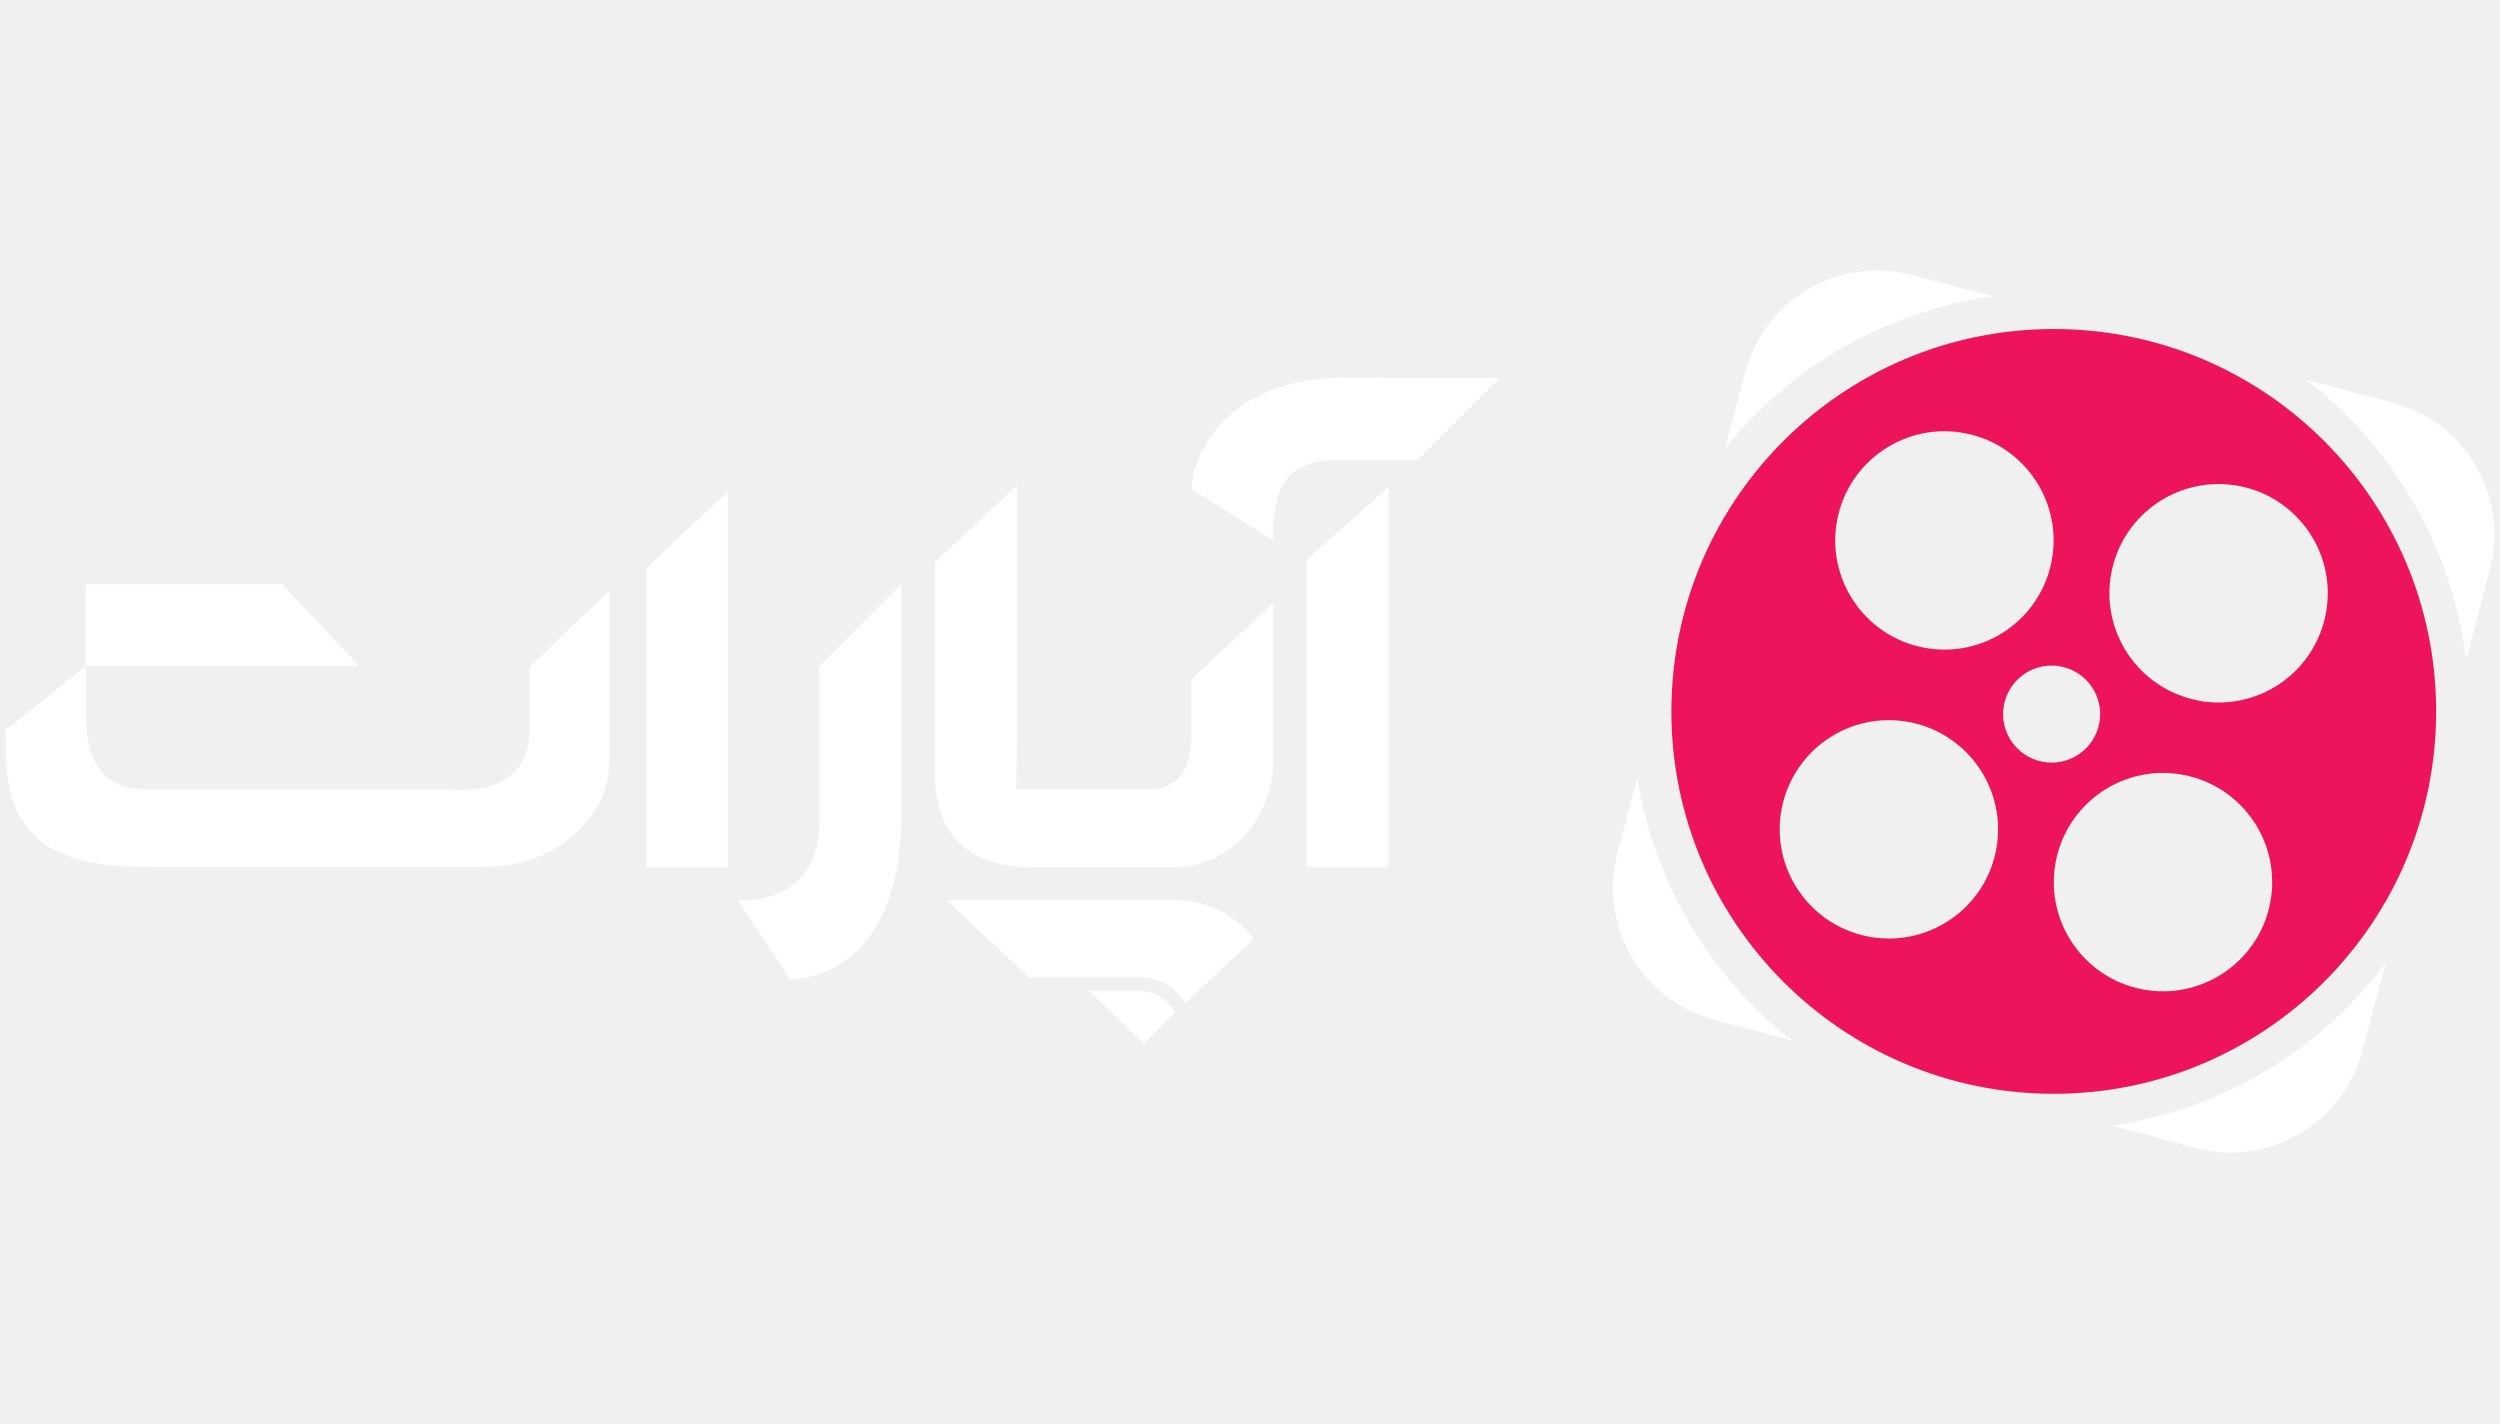
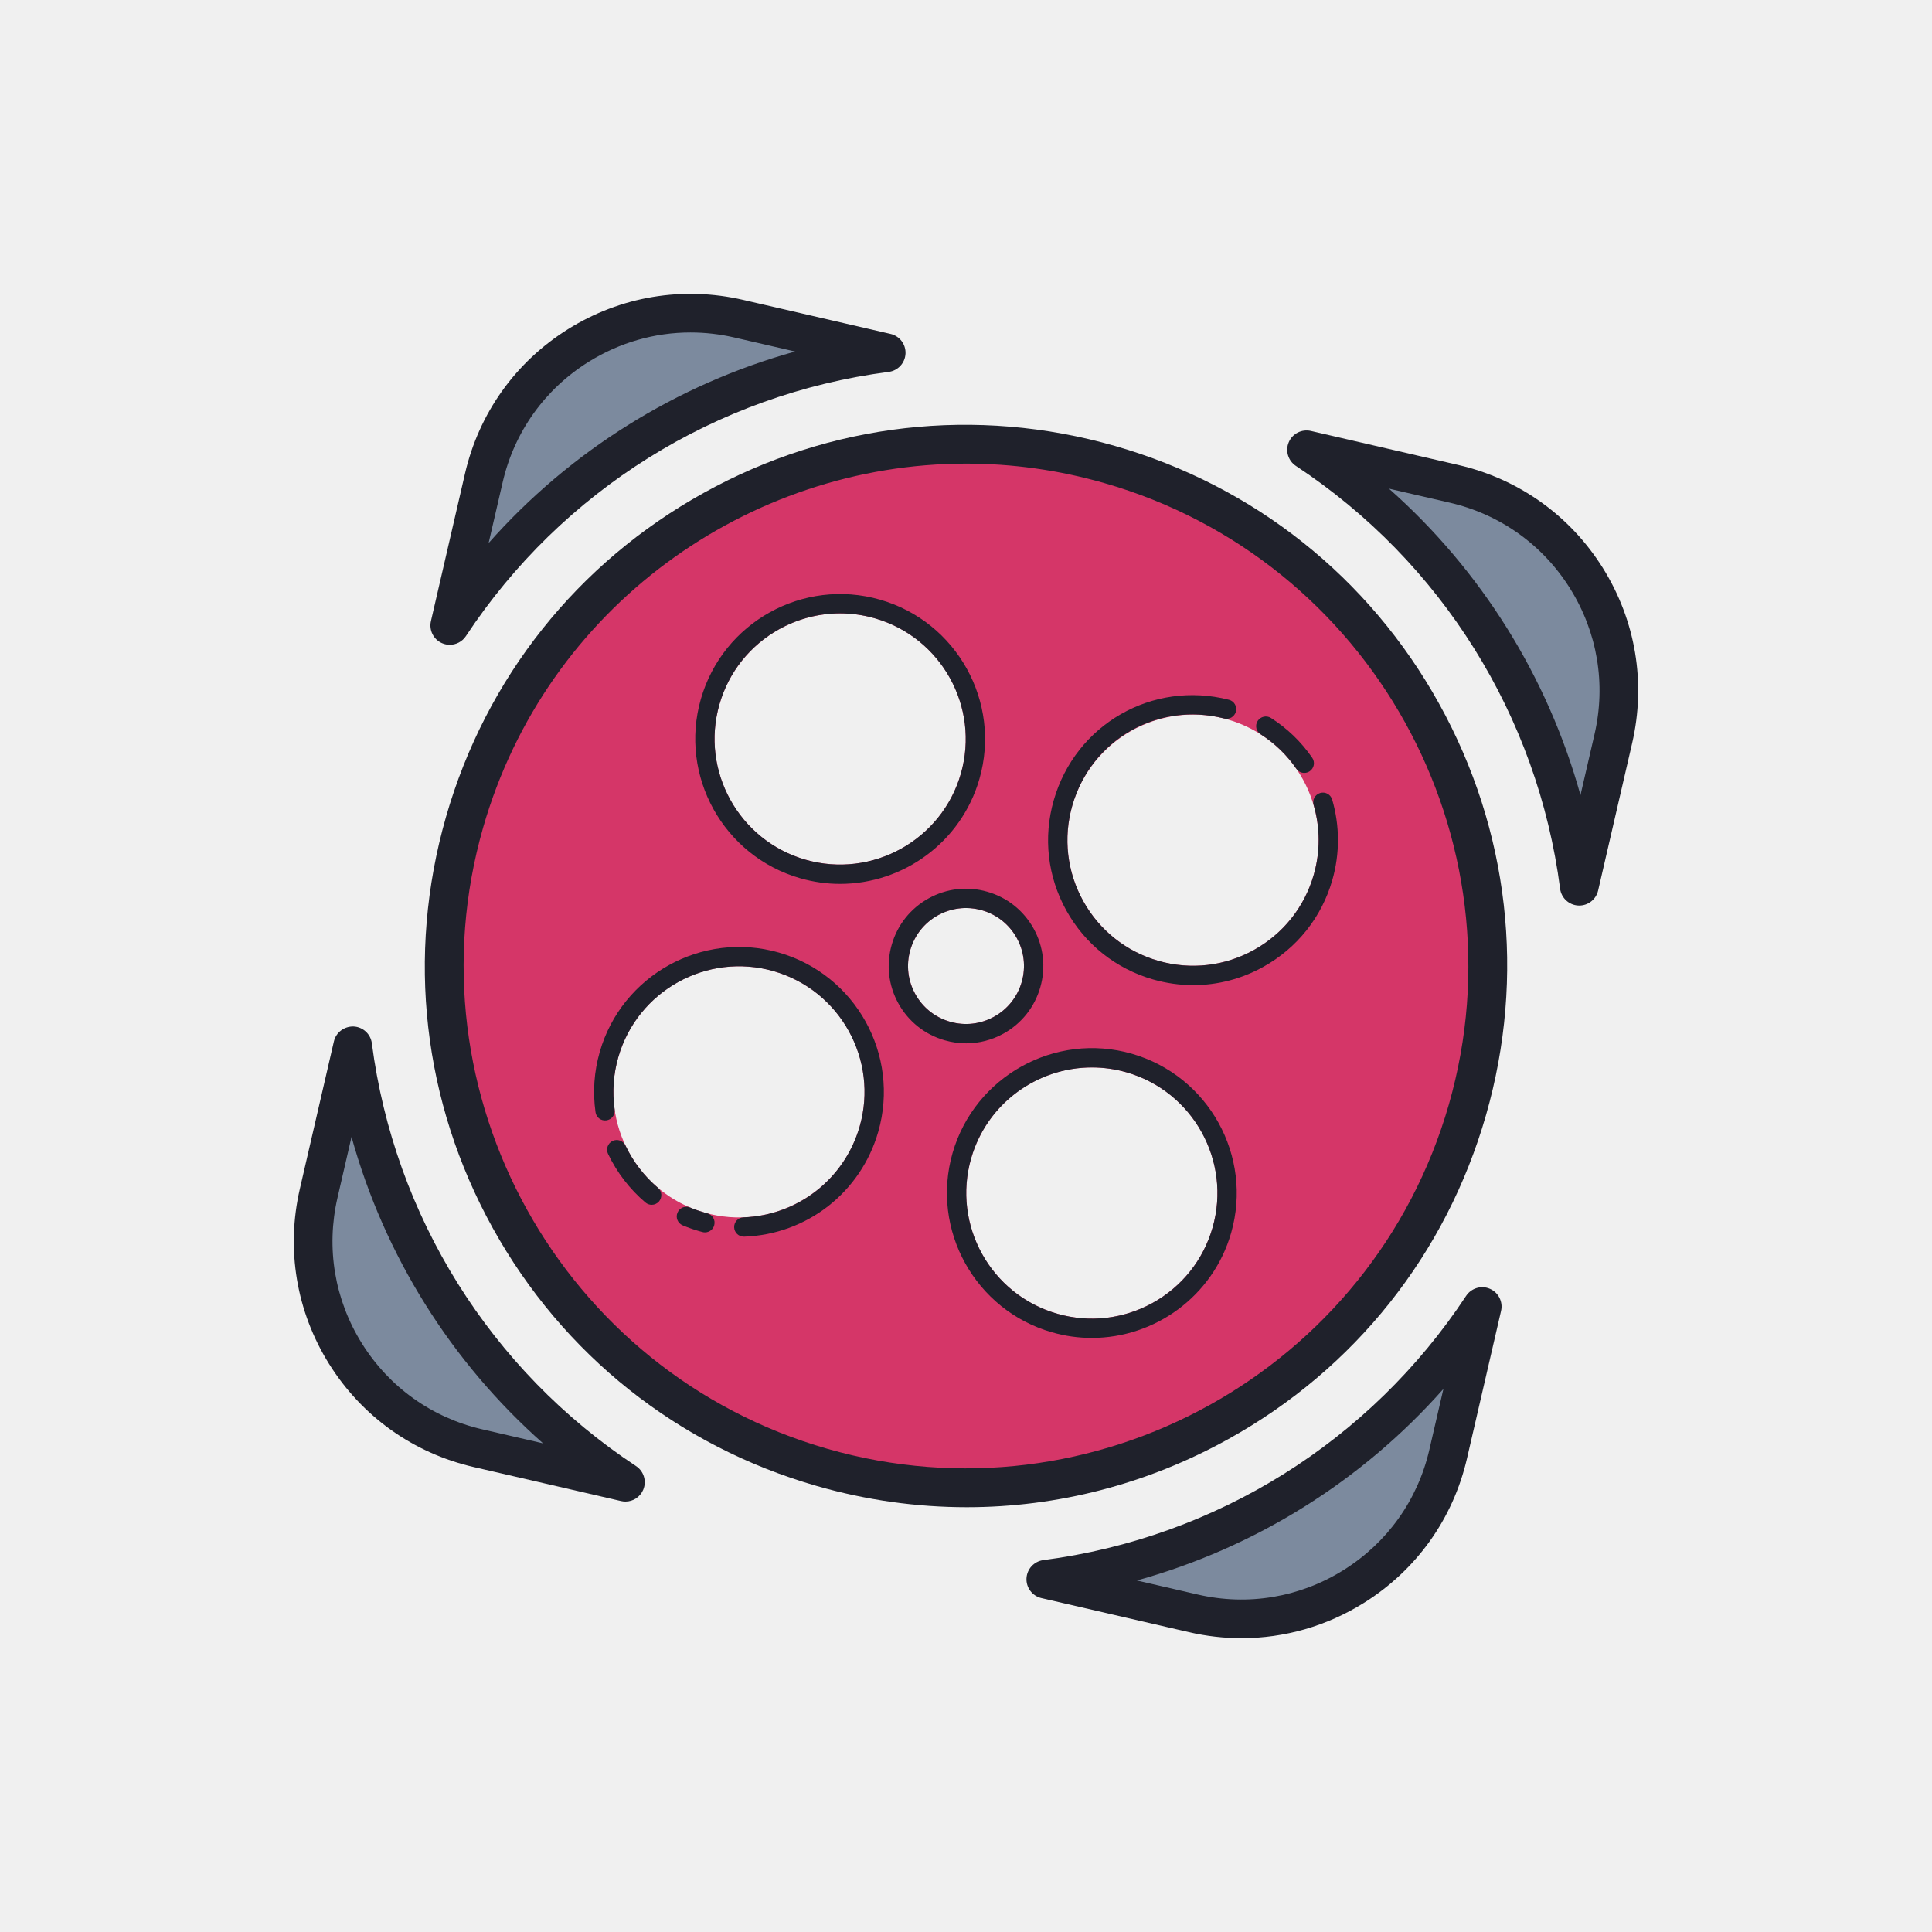
- <svg xmlns="http://www.w3.org/2000/svg" viewBox="0 0 1300 740" version="1.1" id="svg39" width="1300" height="740">
-   <defs id="defs4">
-     <style id="style2">.cls-1{fill:#fff;}.cls-2{fill:#ed145b;}</style>
-     <clipPath id="clipPath136">
-       <path d="m 324.76,197.5 c -13.004,0 -23.583,-10.579 -23.583,-23.582 v -29.863 c 0,-13.003 10.579,-23.583 23.583,-23.583 h 29.863 c 13.004,0 23.582,10.58 23.582,23.583 v 29.863 c 0,13.003 -10.578,23.582 -23.582,23.582 z m -17.816,-53.445 v 29.863 c 0,9.822 7.993,17.814 17.816,17.814 h 29.863 c 9.823,0 17.815,-7.992 17.815,-17.814 v -29.863 c 0,-9.823 -7.992,-17.815 -17.815,-17.815 H 324.76 c -9.823,0 -17.816,7.992 -17.816,17.815" id="path4" />
-     </clipPath>
-     <radialGradient id="radialGradient156" cx="0" cy="0" r="1" gradientTransform="matrix(110.95,88.76,88.76,-110.95,294.29,117.08)" gradientUnits="userSpaceOnUse">
-       <stop stop-color="#f9ed41" offset="0" id="stop7" />
-       <stop stop-color="#ff833d" offset=".238" id="stop9" />
-       <stop stop-color="#ff833d" offset=".241" id="stop11" />
-       <stop stop-color="#e7407b" offset=".458" id="stop13" />
-       <stop stop-color="#e7407b" offset=".489" id="stop15" />
-       <stop stop-color="#e7407b" offset=".493" id="stop17" />
-       <stop stop-color="#0028ff" offset="1" id="stop19" />
-     </radialGradient>
-     <clipPath id="clipPath166">
-       <path d="m 320.21,158.99 c 0,-10.744 8.74,-19.484 19.484,-19.484 10.744,0 19.485,8.74 19.485,19.484 0,10.744 -8.741,19.485 -19.485,19.485 -10.744,0 -19.484,-8.741 -19.484,-19.485 m 5.906,0 c 0,7.488 6.091,13.579 13.578,13.579 7.488,0 13.579,-6.091 13.579,-13.579 0,-7.487 -6.091,-13.579 -13.579,-13.579 -7.487,0 -13.578,6.092 -13.578,13.579" id="path22-3" />
-     </clipPath>
-     <clipPath id="clipPath196">
-       <path d="m 356.22,180.59 c 0,-2.801 2.271,-5.072 5.073,-5.072 2.802,0 5.073,2.271 5.073,5.072 0,2.803 -2.271,5.074 -5.073,5.074 -2.802,0 -5.073,-2.271 -5.073,-5.074" id="path25" />
-     </clipPath>
-   </defs>
-   <g id="Layer_2" data-name="Layer 2" transform="matrix(6.90449,0,0,6.90449,-18.67579,108.6852)">
-     <g id="brand" transform="matrix(0.9719494,0,0,0.9719494,3.12301,4.625852)">
-       <g id="logo--color-white--without_text">
-         <path class="cls-1" d="m 40.6,35.6 c 0,5.43 -6,4.61 -6,4.61 H 10.81 c -3.72,0 -4.57,-2.93 -4.57,-5.6 V 30.66 L 0,35.62 V 37 c 0,6.77 3.38,9.22 10.93,9.22 H 37.2 c 5.08,0 9.61,-3.47 9.61,-8.44 v -13 l -6.21,5.96 z" id="path8" />
-         <polygon class="cls-1" points="55.97,46.24 55.97,17.13 49.65,23.07 49.65,46.24 " id="polygon10" />
-         <path class="cls-1" d="m 63.07,42.63 c 0,4 -2.18,6.2 -6.34,6.2 l 4.07,6.11 c 2.31,0 8.62,-1.65 8.62,-12.84 V 24.3 l -6.35,6.36 z" id="path12" />
-         <path class="cls-1" d="m 79.67,46.25 h 10.38 a 7.57,7.57 0 0 0 6.24,-2.76 9,9 0 0 0 1.94,-6 v -11.7 l -6.33,5.86 v 4.12 q 0,4.43 -3.2,4.43 H 78.3 c 0,0 0.07,-3 0.07,-4.7 V 16.66 L 72,22.61 v 16.18 q 0,7.46 7.67,7.46 z" id="path14" />
-         <polygon class="cls-1" points="107.16,46.24 107.16,16.8 100.83,22.4 100.83,46.24 " id="polygon16" />
-         <path class="cls-1" d="m 103.75,8.31 c -9.37,0 -11.85,6.31 -11.85,8.62 l 6.3,4 c 0,-4.16 1.05,-6.24 5,-6.24 h 6.21 l 6.36,-6.35 z" id="path18" />
-         <polygon class="cls-1" points="6.19,24.31 6.19,30.64 27.38,30.64 21.43,24.31 " id="polygon20" />
-         <path class="cls-1" d="m 91.39,56.79 5.31,-5 C 96.64,51.71 96.6,51.63 96.54,51.56 A 7.57,7.57 0 0 0 90.3,48.8 H 72.9 l 6.43,6 h 8.87 a 3.9,3.9 0 0 1 3.19,1.99 z" id="path22" />
-         <path class="cls-1" d="m 83.94,55.81 h 4 a 3.36,3.36 0 0 1 2.69,1.65 l -2.43,2.45 z" id="path24" />
-         <path class="cls-1" d="M 154,2 147.74,0.36 A 10.58,10.58 0 0 0 134.8,7.87 l -1.58,5.93 A 32.4,32.4 0 0 1 154,2 Z" id="path26" />
-         <path class="cls-1" d="m 126.44,39.33 -1.54,5.8 a 10.58,10.58 0 0 0 7.51,12.94 l 6,1.6 A 32.41,32.41 0 0 1 126.44,39.33 Z" id="path28" />
-         <path class="cls-1" d="m 185,10.25 -6.74,-1.79 a 32.4,32.4 0 0 1 12.4,21.7 l 1.85,-7 A 10.58,10.58 0 0 0 185,10.25 Z" id="path30" />
-         <path class="cls-1" d="m 163.23,66.26 6.45,1.74 a 10.58,10.58 0 0 0 12.94,-7.51 l 1.82,-6.84 a 32.42,32.42 0 0 1 -21.21,12.61 z" id="path32" />
-         <path class="cls-2" d="M 158.71,4.54 A 29.63,29.63 0 1 0 188.34,34.17 29.63,29.63 0 0 0 158.71,4.54 Z m -16.78,14.78 a 8.46,8.46 0 1 1 6.71,9.91 8.46,8.46 0 0 1 -6.71,-9.91 z m 12.31,25.6 a 8.46,8.46 0 1 1 -6.71,-9.92 8.46,8.46 0 0 1 6.71,9.92 z m 3.59,-6.85 a 3.76,3.76 0 1 1 4.41,-3 3.76,3.76 0 0 1 -4.41,3 z M 175.48,49 a 8.46,8.46 0 1 1 -6.71,-9.91 8.46,8.46 0 0 1 6.71,9.91 z m -5.6,-15.68 a 8.46,8.46 0 1 1 9.91,-6.71 8.46,8.46 0 0 1 -9.91,6.72 z" id="path34" />
-       </g>
-     </g>
-   </g>
+ <svg xmlns="http://www.w3.org/2000/svg" viewBox="0 0 100 100" width="512px" height="512px">
+   <path fill="#d53668" d="M75.954,57.442c-4.11,14.334-19.062,22.622-33.396,18.512c-14.334-4.11-22.622-19.062-18.512-33.396 s19.062-22.622,33.396-18.512S80.064,43.108,75.954,57.442z M50.827,47.116c-1.593-0.457-3.254,0.464-3.711,2.057 s0.464,3.254,2.057,3.711s3.254-0.464,3.711-2.057S52.42,47.573,50.827,47.116z M67.999,45.278c0.989-3.451-1.006-7.05-4.457-8.04 c-3.451-0.989-7.05,1.006-8.04,4.457c-0.989,3.451,1.006,7.05,4.457,8.04C63.41,50.724,67.009,48.729,67.999,45.278z M49.735,40.041c0.989-3.451-1.006-7.05-4.457-8.04c-3.451-0.989-7.05,1.006-8.04,4.457c-0.989,3.451,1.006,7.05,4.457,8.04 C45.146,45.487,48.745,43.492,49.735,40.041z M62.762,63.542c0.989-3.451-1.006-7.05-4.457-8.04 c-3.451-0.989-7.05,1.006-8.04,4.457c-0.989,3.451,1.006,7.05,4.457,8.04C58.173,68.988,61.772,66.993,62.762,63.542z M44.498,58.305c0.989-3.451-1.006-7.05-4.457-8.04c-3.451-0.989-7.05,1.006-8.04,4.457c-0.989,3.451,1.006,7.05,4.457,8.04 C39.909,63.751,43.508,61.756,44.498,58.305z" />
+   <path fill="#7c8a9e" d="M81.742,45.871c-1.197-9.215-6.358-17.475-14.116-22.59l7.635,1.763 c5.919,1.367,9.61,7.273,8.244,13.193L81.742,45.871z" />
+   <path fill="#1f212b" d="M81.743,46.871c-0.017,0-0.033,0-0.05-0.001c-0.483-0.024-0.881-0.39-0.942-0.87 c-1.161-8.944-6.146-16.92-13.676-21.884c-0.403-0.267-0.559-0.784-0.368-1.229c0.19-0.444,0.67-0.688,1.144-0.581l7.636,1.763 c3.123,0.721,5.778,2.615,7.478,5.333c1.698,2.718,2.236,5.936,1.516,9.059l-1.763,7.635 C82.611,46.551,82.206,46.871,81.743,46.871z M71.892,25.292c4.769,4.22,8.21,9.728,9.913,15.863l0.726-3.145 c0.602-2.603,0.152-5.283-1.263-7.548s-3.628-3.844-6.23-4.444L71.892,25.292z" />
+   <path fill="#7c8a9e" d="M76.72,67.626c-5.116,7.758-13.375,12.92-22.59,14.116l7.635,1.763 c5.919,1.367,11.826-2.324,13.193-8.244L76.72,67.626z" />
+   <path fill="#1f212b" d="M64.262,84.792c-0.906,0-1.817-0.103-2.722-0.312l-7.635-1.763c-0.472-0.109-0.798-0.54-0.774-1.023 s0.391-0.88,0.87-0.943c8.943-1.162,16.919-6.146,21.884-13.675c0.268-0.405,0.788-0.561,1.229-0.369 c0.445,0.19,0.689,0.672,0.581,1.144l-1.763,7.635c-0.721,3.123-2.615,5.778-5.334,7.477C68.667,84.17,66.483,84.792,64.262,84.792 z M58.845,81.805l3.145,0.726c2.603,0.602,5.284,0.152,7.549-1.263c2.266-1.416,3.844-3.628,4.444-6.231l0.727-3.145 C70.488,76.66,64.98,80.102,58.845,81.805z" />
+   <path fill="#7c8a9e" d="M23.28,32.374c5.116-7.758,13.375-12.92,22.59-14.116l-7.635-1.763 c-5.919-1.367-11.826,2.324-13.193,8.244L23.28,32.374z" />
+   <path fill="#1f212b" d="M23.28,33.374c-0.133,0-0.267-0.026-0.394-0.081c-0.445-0.19-0.689-0.672-0.581-1.144l1.763-7.635 c0.721-3.123,2.615-5.778,5.334-7.477c2.718-1.699,5.937-2.236,9.058-1.516l7.635,1.763c0.472,0.109,0.798,0.54,0.774,1.023 s-0.391,0.88-0.87,0.943c-8.943,1.162-16.919,6.146-21.884,13.675C23.925,33.212,23.607,33.374,23.28,33.374z M35.742,17.209 c-1.852,0-3.671,0.518-5.28,1.523c-2.266,1.416-3.844,3.628-4.444,6.231l-0.727,3.145c4.221-4.768,9.729-8.209,15.864-9.913 l-3.145-0.726C37.257,17.295,36.497,17.209,35.742,17.209z" />
+   <path fill="#7c8a9e" d="M18.258,54.129c1.197,9.215,6.358,17.475,14.116,22.59l-7.635-1.763 c-5.919-1.367-9.61-7.273-8.244-13.193L18.258,54.129z" />
+   <path fill="#1f212b" d="M32.374,77.72c-0.074,0-0.149-0.008-0.225-0.025l-7.636-1.763c-3.123-0.721-5.778-2.615-7.478-5.333 c-1.698-2.718-2.236-5.936-1.516-9.059l1.763-7.635c0.109-0.471,0.539-0.789,1.023-0.774c0.483,0.024,0.881,0.39,0.942,0.87 c1.161,8.944,6.146,16.92,13.676,21.884c0.403,0.267,0.559,0.784,0.368,1.229C33.133,77.487,32.767,77.72,32.374,77.72z M18.195,58.845L17.47,61.99c-0.602,2.603-0.152,5.283,1.263,7.548s3.628,3.844,6.23,4.444l3.146,0.726 C23.34,70.488,19.898,64.98,18.195,58.845z" />
+   <path fill="#1f212b" d="M50.041,78.013c-2.592,0-5.199-0.363-7.759-1.097c-7.189-2.062-13.146-6.8-16.771-13.341 c-3.626-6.542-4.487-14.104-2.426-21.293c2.062-7.189,6.799-13.146,13.341-16.771c6.541-3.627,14.104-4.487,21.292-2.426 c7.189,2.062,13.146,6.8,16.771,13.341c3.626,6.542,4.487,14.104,2.426,21.293c-2.062,7.189-6.799,13.146-13.341,16.771 C59.362,76.824,54.728,78.013,50.041,78.013z M50.01,23.997c-11.306,0-21.734,7.439-25.003,18.836 c-3.951,13.781,4.045,28.208,17.826,32.159c13.78,3.953,28.207-4.043,32.16-17.826c3.951-13.781-4.045-28.208-17.826-32.159 C54.782,24.323,52.376,23.997,50.01,23.997z" />
+   <path fill="#1f212b" d="M50.006,54.002c-0.37,0-0.742-0.052-1.108-0.157c-1.027-0.294-1.878-0.971-2.396-1.905 c-0.518-0.935-0.641-2.015-0.346-3.042c0.294-1.027,0.971-1.878,1.905-2.396c0.934-0.518,2.012-0.642,3.042-0.346 c1.027,0.294,1.878,0.971,2.396,1.905c0.518,0.935,0.641,2.015,0.346,3.042c-0.294,1.027-0.971,1.878-1.905,2.396 C51.338,53.832,50.676,54.002,50.006,54.002z M49.995,46.999c-0.502,0-0.998,0.127-1.45,0.377c-0.7,0.389-1.208,1.027-1.429,1.797 c-0.221,0.771-0.129,1.581,0.26,2.282c0.389,0.701,1.026,1.208,1.797,1.429c0.771,0.222,1.58,0.129,2.282-0.26 c0.7-0.389,1.208-1.027,1.429-1.797l0,0c0.221-0.771,0.129-1.581-0.26-2.282c-0.389-0.701-1.026-1.208-1.797-1.429 C50.553,47.038,50.273,46.999,49.995,46.999z" />
+   <path fill="#1f212b" d="M61.762,50.99c-0.694,0-1.393-0.098-2.078-0.294c-1.926-0.552-3.521-1.821-4.493-3.573 c-0.971-1.752-1.202-3.777-0.649-5.703c1.127-3.93,5.109-6.214,9.069-5.199c0.268,0.069,0.429,0.341,0.36,0.608 c-0.068,0.268-0.344,0.43-0.608,0.36c-3.442-0.883-6.884,1.1-7.86,4.505c-0.479,1.669-0.278,3.425,0.563,4.943 c0.842,1.519,2.225,2.619,3.894,3.097c1.67,0.479,3.424,0.279,4.943-0.563c1.519-0.842,2.618-2.225,3.097-3.894 c0.34-1.186,0.338-2.434-0.007-3.611c-0.078-0.265,0.074-0.543,0.339-0.621c0.267-0.079,0.543,0.075,0.62,0.339 c0.398,1.359,0.401,2.8,0.009,4.167c-0.552,1.926-1.821,3.521-3.573,4.493C64.259,50.672,63.017,50.99,61.762,50.99z" />
+   <path fill="#1f212b" d="M67.509,40.006c-0.158,0-0.314-0.075-0.411-0.216c-0.496-0.718-1.117-1.318-1.849-1.784 c-0.233-0.148-0.302-0.458-0.153-0.69c0.15-0.233,0.46-0.3,0.69-0.153c0.845,0.538,1.563,1.231,2.134,2.059 c0.157,0.228,0.101,0.539-0.127,0.696C67.706,39.977,67.607,40.006,67.509,40.006z" />
+   <path fill="#1f212b" d="M43.482,45.75c-0.683,0-1.376-0.094-2.063-0.292c-3.975-1.14-6.281-5.302-5.142-9.277 c1.14-3.976,5.297-6.284,9.276-5.142c3.976,1.14,6.282,5.302,5.143,9.276l0,0C49.753,43.604,46.744,45.75,43.482,45.75z M43.478,31.747c-1.088,0-2.164,0.276-3.143,0.818c-1.519,0.842-2.618,2.225-3.097,3.893c-0.987,3.445,1.012,7.052,4.456,8.041 c3.44,0.987,7.053-1.011,8.041-4.457l0,0c0.987-3.445-1.012-7.052-4.457-8.04C44.685,31.831,44.079,31.747,43.478,31.747z" />
+   <path fill="#1f212b" d="M56.511,69.251c-0.683,0-1.376-0.094-2.064-0.292c-3.976-1.14-6.282-5.302-5.143-9.276 c1.141-3.975,5.307-6.282,9.277-5.143c3.975,1.14,6.281,5.302,5.142,9.277l0,0C62.78,67.105,59.771,69.251,56.511,69.251z M56.517,55.25c-2.826,0-5.435,1.86-6.252,4.709c-0.987,3.445,1.012,7.052,4.457,8.04c1.668,0.479,3.424,0.279,4.943-0.563 c1.519-0.842,2.618-2.225,3.097-3.893c0.987-3.445-1.012-7.052-4.456-8.041C57.71,55.331,57.108,55.25,56.517,55.25z" />
+   <path fill="#1f212b" d="M36.488,63.787c-0.042,0-0.085-0.005-0.127-0.017l-0.176-0.048 c-0.295-0.085-0.578-0.185-0.851-0.299c-0.255-0.107-0.375-0.4-0.268-0.654c0.106-0.254,0.398-0.376,0.654-0.268 c0.237,0.1,0.483,0.186,0.737,0.259l0.156,0.043c0.268,0.07,0.427,0.344,0.356,0.611C36.913,63.638,36.71,63.787,36.488,63.787z" />
+   <path fill="#1f212b" d="M33.731,62.36c-0.114,0-0.229-0.039-0.323-0.119c-0.81-0.686-1.479-1.557-1.937-2.52 c-0.118-0.25-0.012-0.548,0.238-0.666c0.244-0.118,0.547-0.013,0.666,0.237c0.396,0.835,0.977,1.591,1.679,2.186 c0.211,0.178,0.236,0.494,0.059,0.705C34.014,62.3,33.873,62.36,33.731,62.36z" />
+   <path fill="#1f212b" d="M38.5,64.009c-0.269,0-0.49-0.212-0.5-0.482c-0.01-0.276,0.206-0.507,0.482-0.517 c2.818-0.101,5.235-1.991,6.014-4.705c0.987-3.444-1.011-7.05-4.455-8.038c-3.445-0.986-7.05,1.012-8.038,4.456 c-0.254,0.886-0.317,1.794-0.189,2.701c0.039,0.273-0.151,0.527-0.425,0.565c-0.282,0.038-0.527-0.151-0.565-0.425 c-0.148-1.047-0.074-2.095,0.219-3.117c1.139-3.975,5.304-6.282,9.274-5.141c3.975,1.14,6.28,5.3,5.141,9.274 c-0.897,3.131-3.687,5.313-6.939,5.429C38.512,64.009,38.506,64.009,38.5,64.009z" />
</svg>
